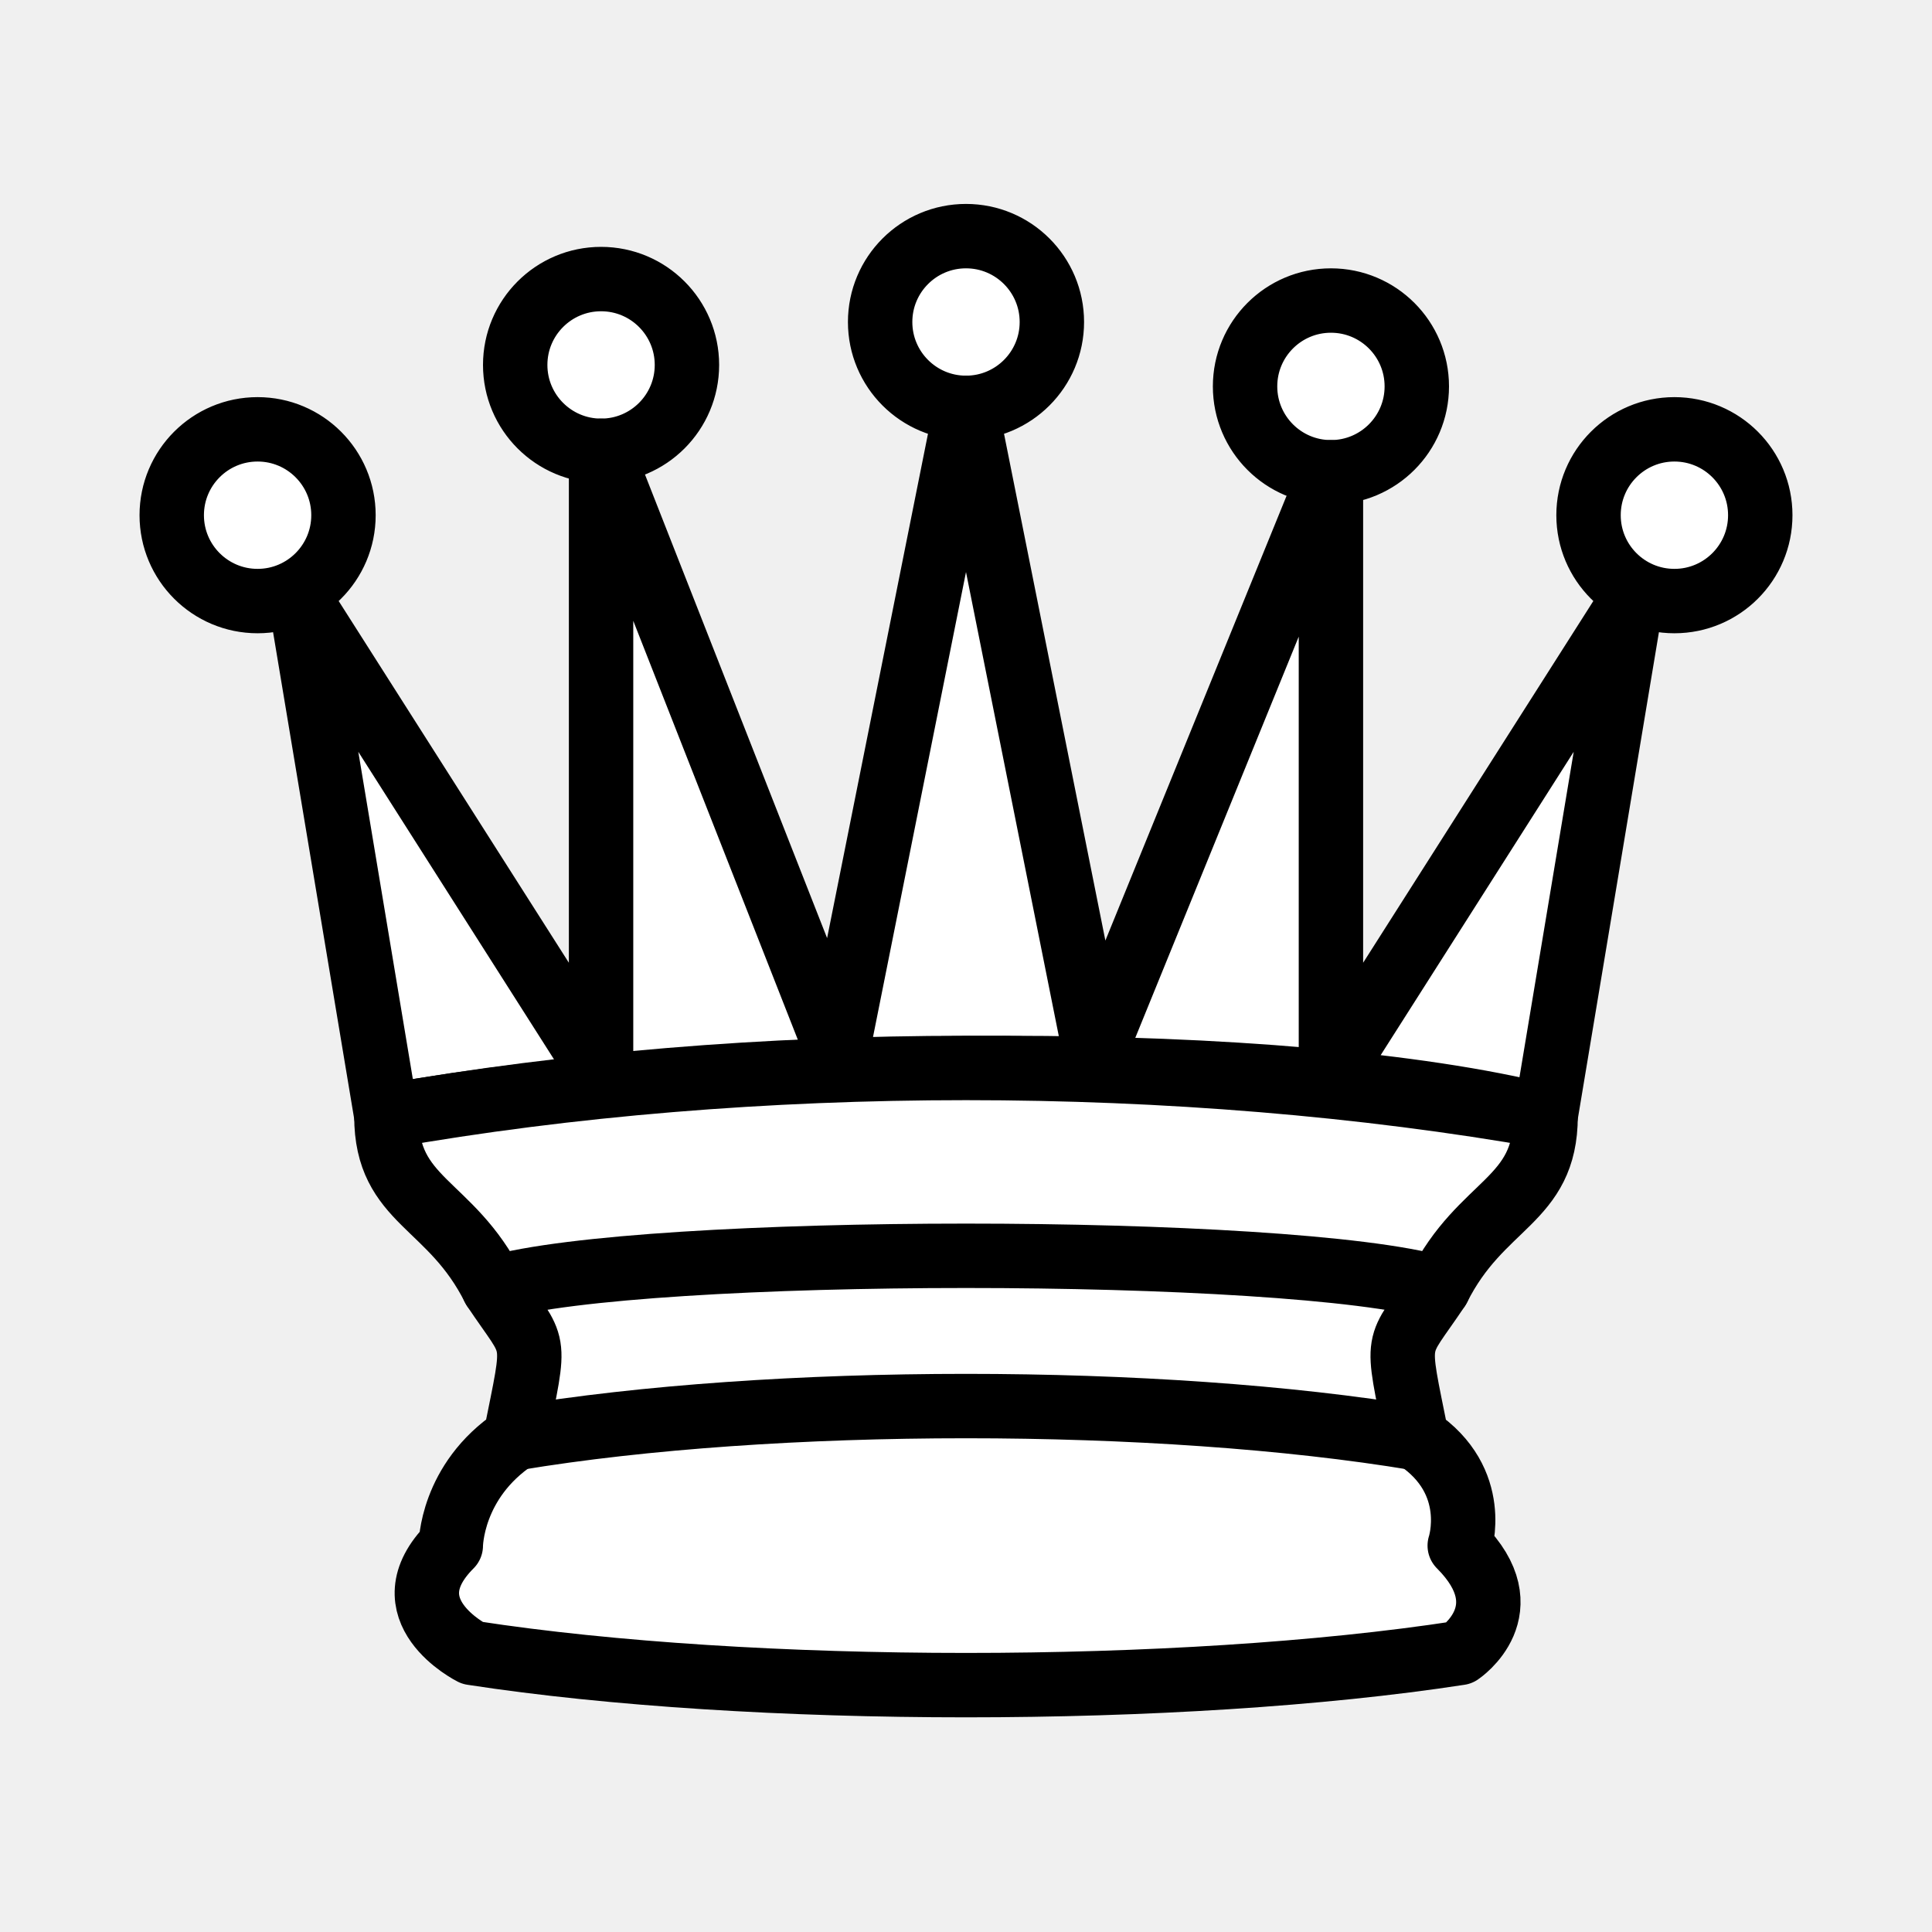
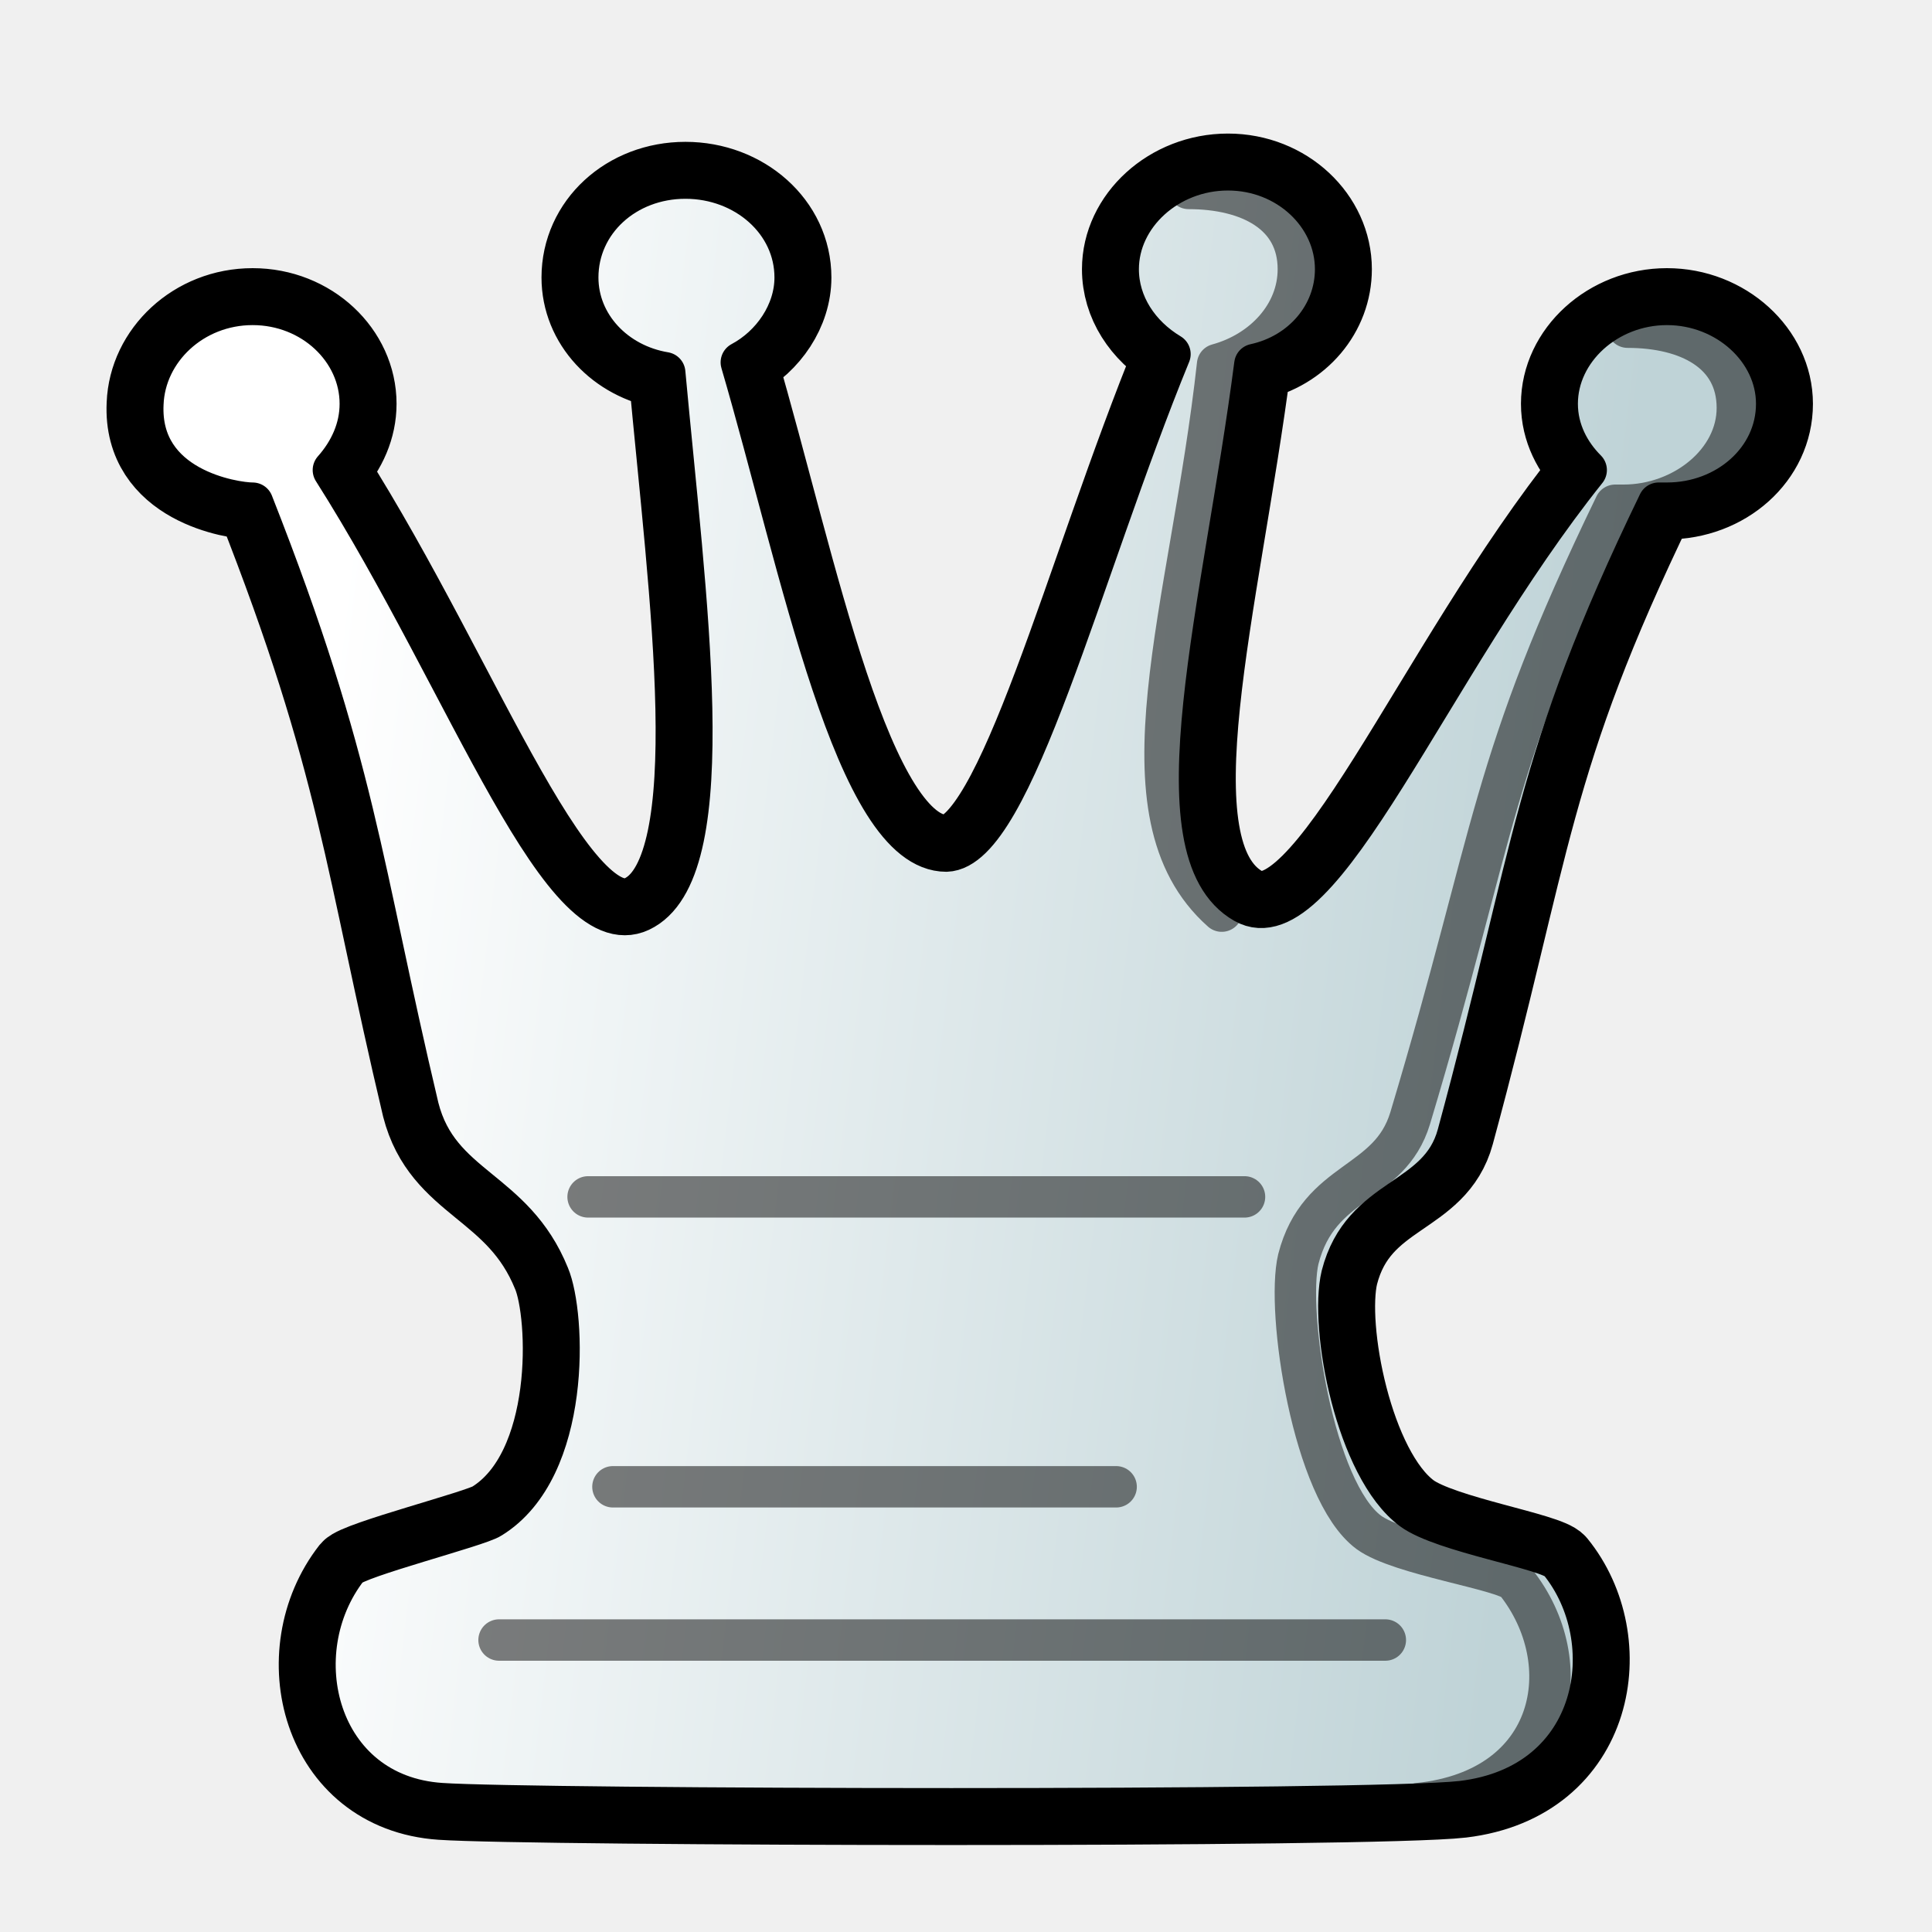
- <svg xmlns="http://www.w3.org/2000/svg" style="color-scheme:light only" width="45" height="45" viewBox="0 0 45 45">
-   <g fill="#fff" fill-rule="evenodd" stroke="#000" stroke-linecap="round" stroke-linejoin="round" stroke-width="1.5">
-     <path d="M8 12a2 2 0 1 1-4 0 2 2 0 1 1 4 0m16.5-4.5a2 2 0 1 1-4 0 2 2 0 1 1 4 0M41 12a2 2 0 1 1-4 0 2 2 0 1 1 4 0M16 8.5a2 2 0 1 1-4 0 2 2 0 1 1 4 0M33 9a2 2 0 1 1-4 0 2 2 0 1 1 4 0" />
-     <path stroke-linecap="butt" d="M9 26c8.5-1.5 21-1.5 27 0l2-12-7 11V11l-5.5 13.5-3-15-3 15-5.5-14V25L7 14z" />
-     <path stroke-linecap="butt" d="M9 26c0 2 1.5 2 2.5 4 1 1.5 1 1 .5 3.5-1.5 1-1.5 2.5-1.5 2.5-1.5 1.5.5 2.5.5 2.5 6.5 1 16.5 1 23 0 0 0 1.5-1 0-2.5 0 0 .5-1.5-1-2.5-.5-2.5-.5-2 .5-3.5 1-2 2.5-2 2.5-4-8.5-1.5-18.5-1.5-27 0z" />
-     <path fill="none" d="M11.5 30c3.5-1 18.5-1 22 0M12 33.5c6-1 15-1 21 0" />
-   </g>
+ <svg xmlns="http://www.w3.org/2000/svg" xmlns:xlink="http://www.w3.org/1999/xlink" style="color-scheme:light only" id="queen" viewBox="0 0 933 933">
+   <style id="style-base">.base{fill-opacity:1;fill-rule:evenodd;stroke-miterlimit:4;stroke-dasharray:none;stroke-linecap:round;stroke-linejoin:round;stroke-opacity:1}.stroke-medium{stroke-width:20}.stroke-color{stroke:#000}</style>
+   <defs id="defs1194">
+     <linearGradient xlink:href="#fillGradient" id="main-gradient" x1="660.5" x2="757.7" y1="90.4" y2="103.7" gradientTransform="matrix(6.24848 0 0 7.12396 -3975 -259)" gradientUnits="userSpaceOnUse" />
+     <linearGradient id="fillGradient">
+       <stop id="stop0" offset="0" stop-color="#fff" stop-opacity="1" />
+       <stop id="stop1" offset="1" stop-color="#bfd3d7" stop-opacity="1" />
+     </linearGradient>
+   </defs>
+   <path id="boundary" fill="none" stroke-width="35" d="M593 82c-29 0-53 22-53 48 0 17 10 32 25 41-43 105-76 239-108 240-44 0-70-137-99-236 15-8 26-24 26-41 0-27-24-48-53-48s-52 21-52 48c0 23 18 42 42 46 10 109 28 237-10 259-39 23-84-108-150-212 8-9 13-20 13-32 0-26-23-48-52-48s-52 22-53 48c-2 41 44 48 53 48 50 127 52 174 80 292 10 39 46 39 63 81 8 19 11 93-28 117-6 4-65 19-69 24-32 41-15 110 45 114 43 3 450 4 493-1 67-8 78-78 47-116-5-6-56-14-71-25-27-20-40-88-34-113 10-39 47-35 56-68 38-140 36-179 97-305h4c29 0 53-21 53-48 0-26-24-48-53-48s-53 22-53 48c0 13 6 24 14 32-76 95-128 230-165 209-44-25-10-144 5-260 23-5 39-24 39-46 0-26-23-48-52-48" class="base stroke-color" />
+   <path id="main" fill="url(#main-gradient)" d="M593 82c-29 0-53 22-53 48 0 17 10 32 25 41-43 105-76 239-108 240-44 0-70-137-99-236 15-8 26-24 26-41 0-27-24-48-53-48s-52 21-52 48c0 23 18 42 42 46 10 109 28 237-10 259-39 23-84-108-150-212 8-9 13-20 13-32 0-26-23-48-52-48s-52 22-53 48c-2 41 44 48 53 48 50 127 52 174 80 292 10 39 46 39 63 81 8 19 11 93-28 117-6 4-65 19-69 24-32 41-15 110 45 114 43 3 450 4 493-1 67-8 78-78 47-116-5-6-56-14-71-25-27-20-40-88-34-113 10-39 47-35 56-68 38-140 36-179 97-305h4c29 0 53-21 53-48 0-26-24-48-53-48s-53 22-53 48c0 13 6 24 14 32-76 95-128 230-165 209-44-25-10-144 5-260 23-5 39-24 39-46 0-26-23-48-52-48" class="base stroke-color stroke-medium" />
+   <path id="deco-lines" fill="none" d="M284 578h317zm12 140h243zm-55 74h428z" class="base stroke-color stroke-medium" opacity=".5" />
+   <path id="deco-side" fill="none" d="M590 440c-53-47-15-146-2-264 22-6 39-24 39-46 0-27-24-39-53-39m111 780c67-7 78-68 47-107-5-6-56-13-71-24-27-20-40-107-34-132 10-39 44-35 54-68 42-140 38-170 99-296h4c29 0 55-21 55-47 0-27-24-39-53-39" class="base stroke-color stroke-medium" opacity=".5" />
</svg>
